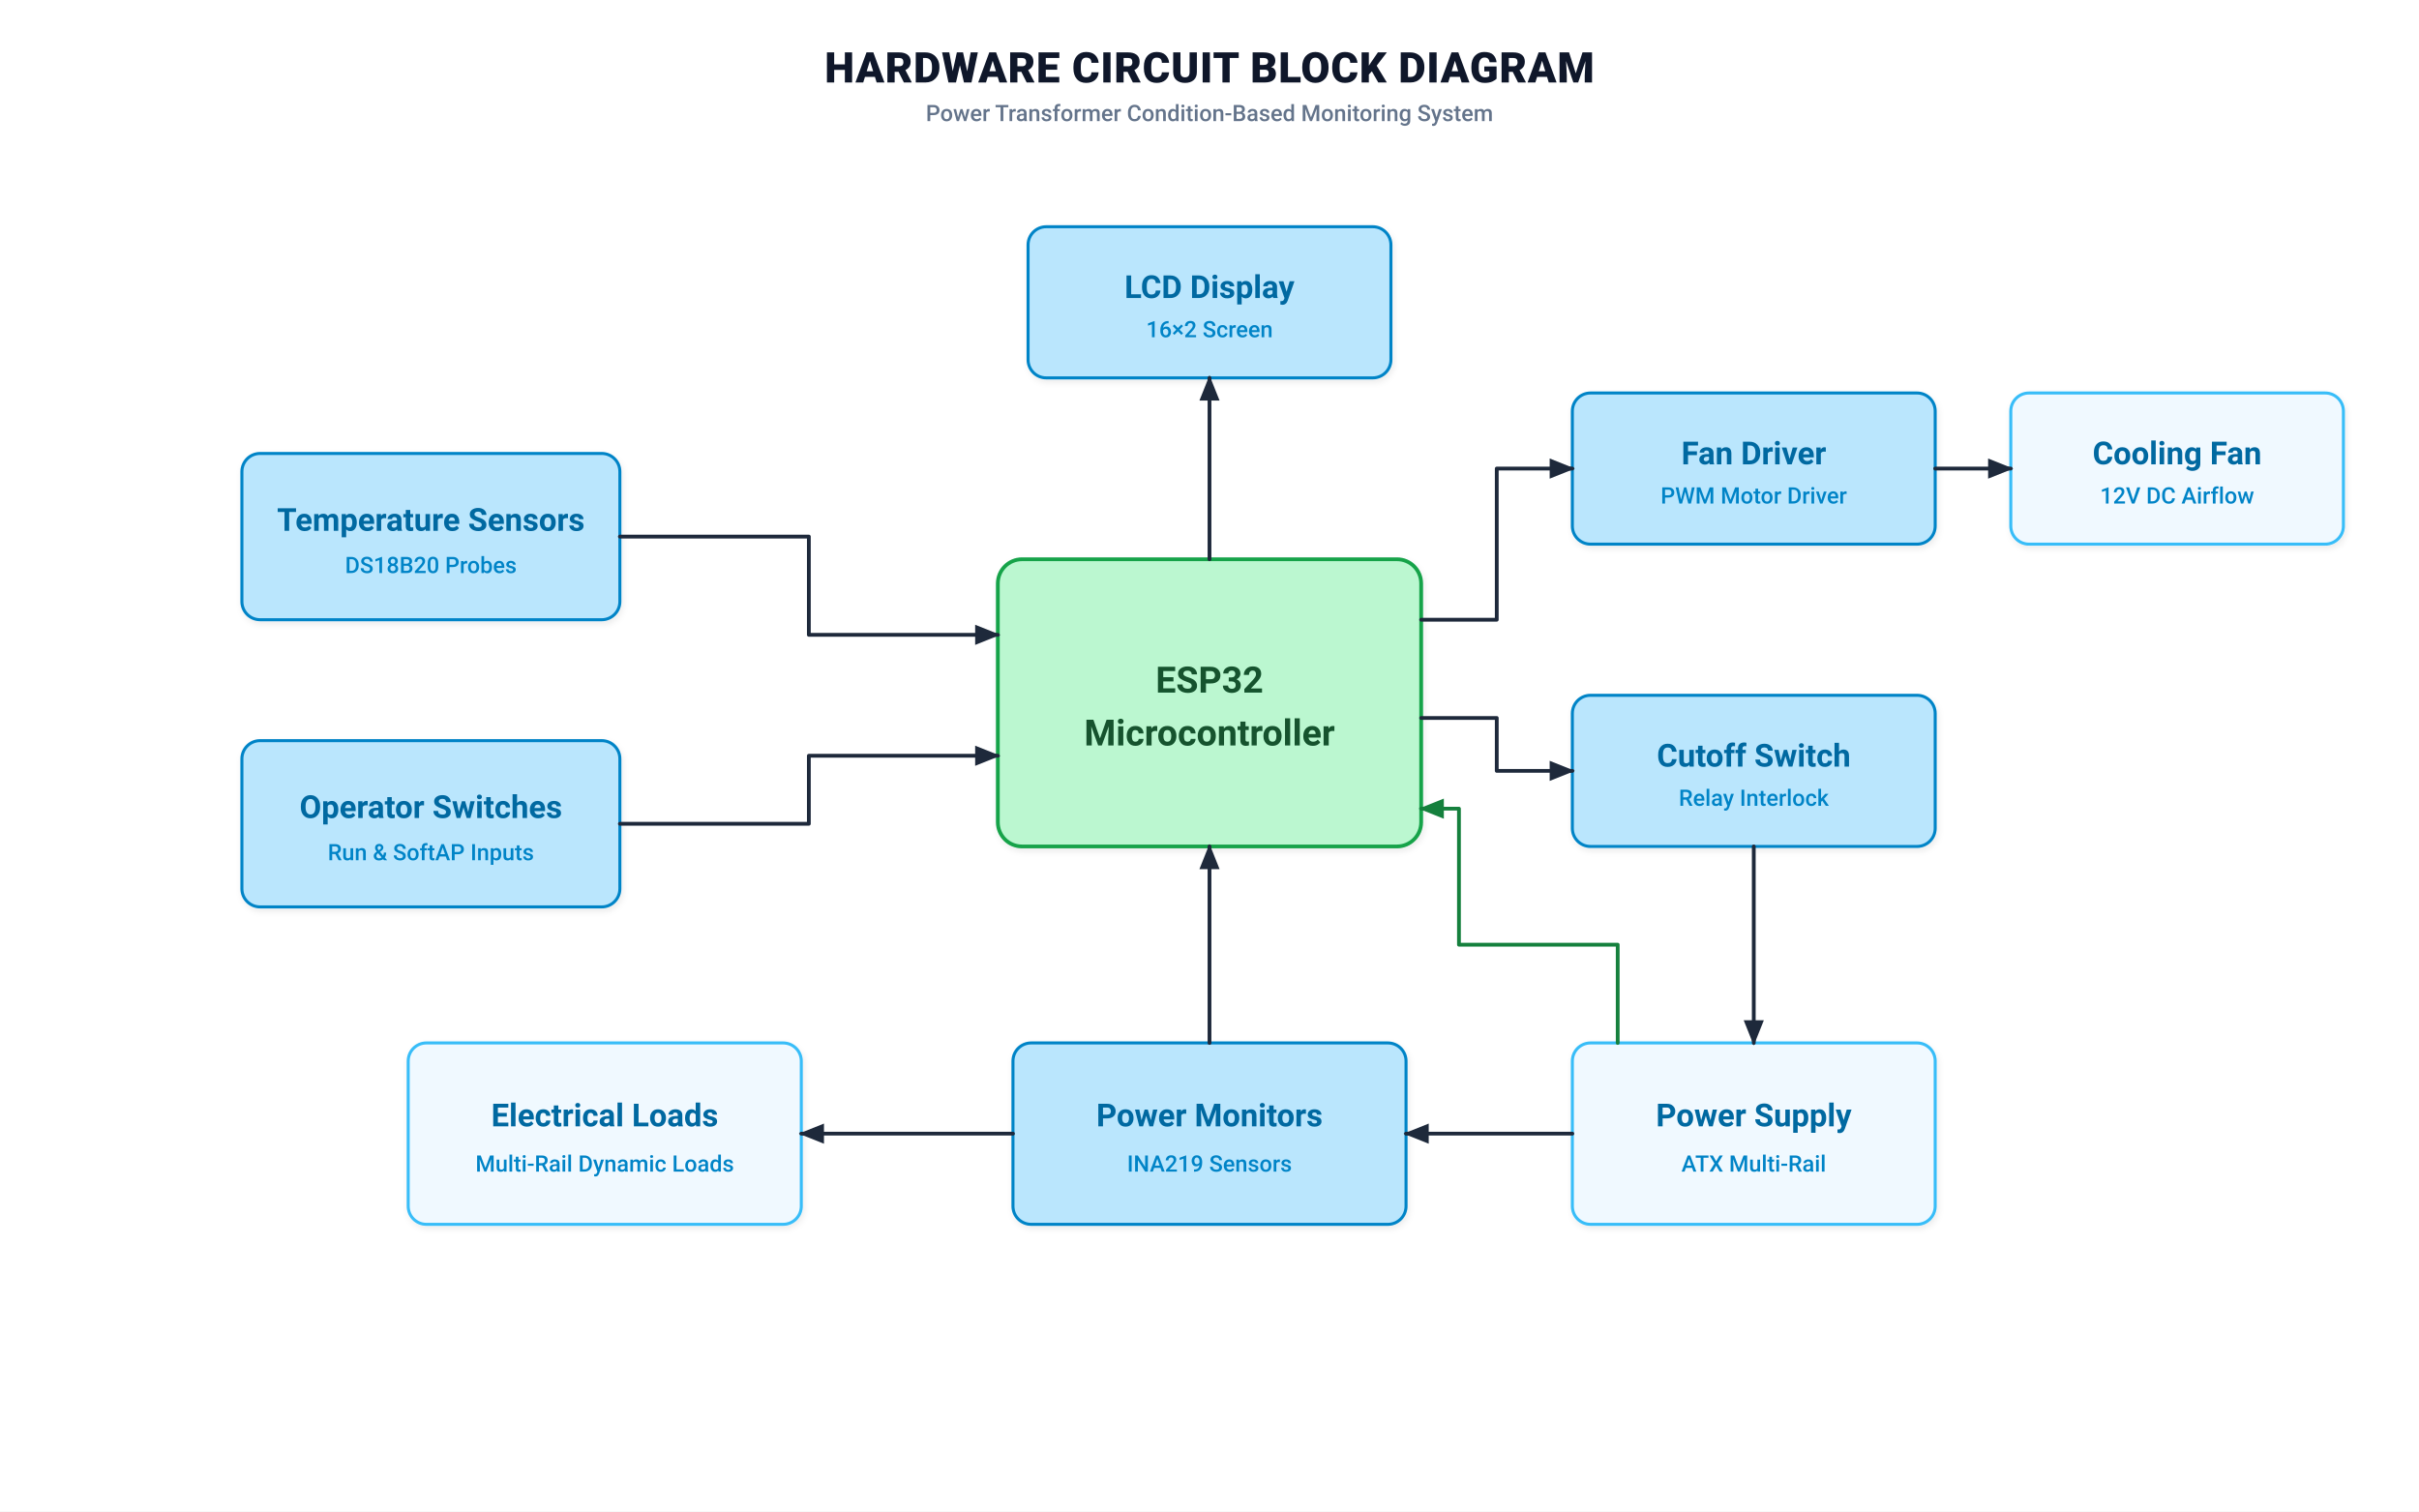
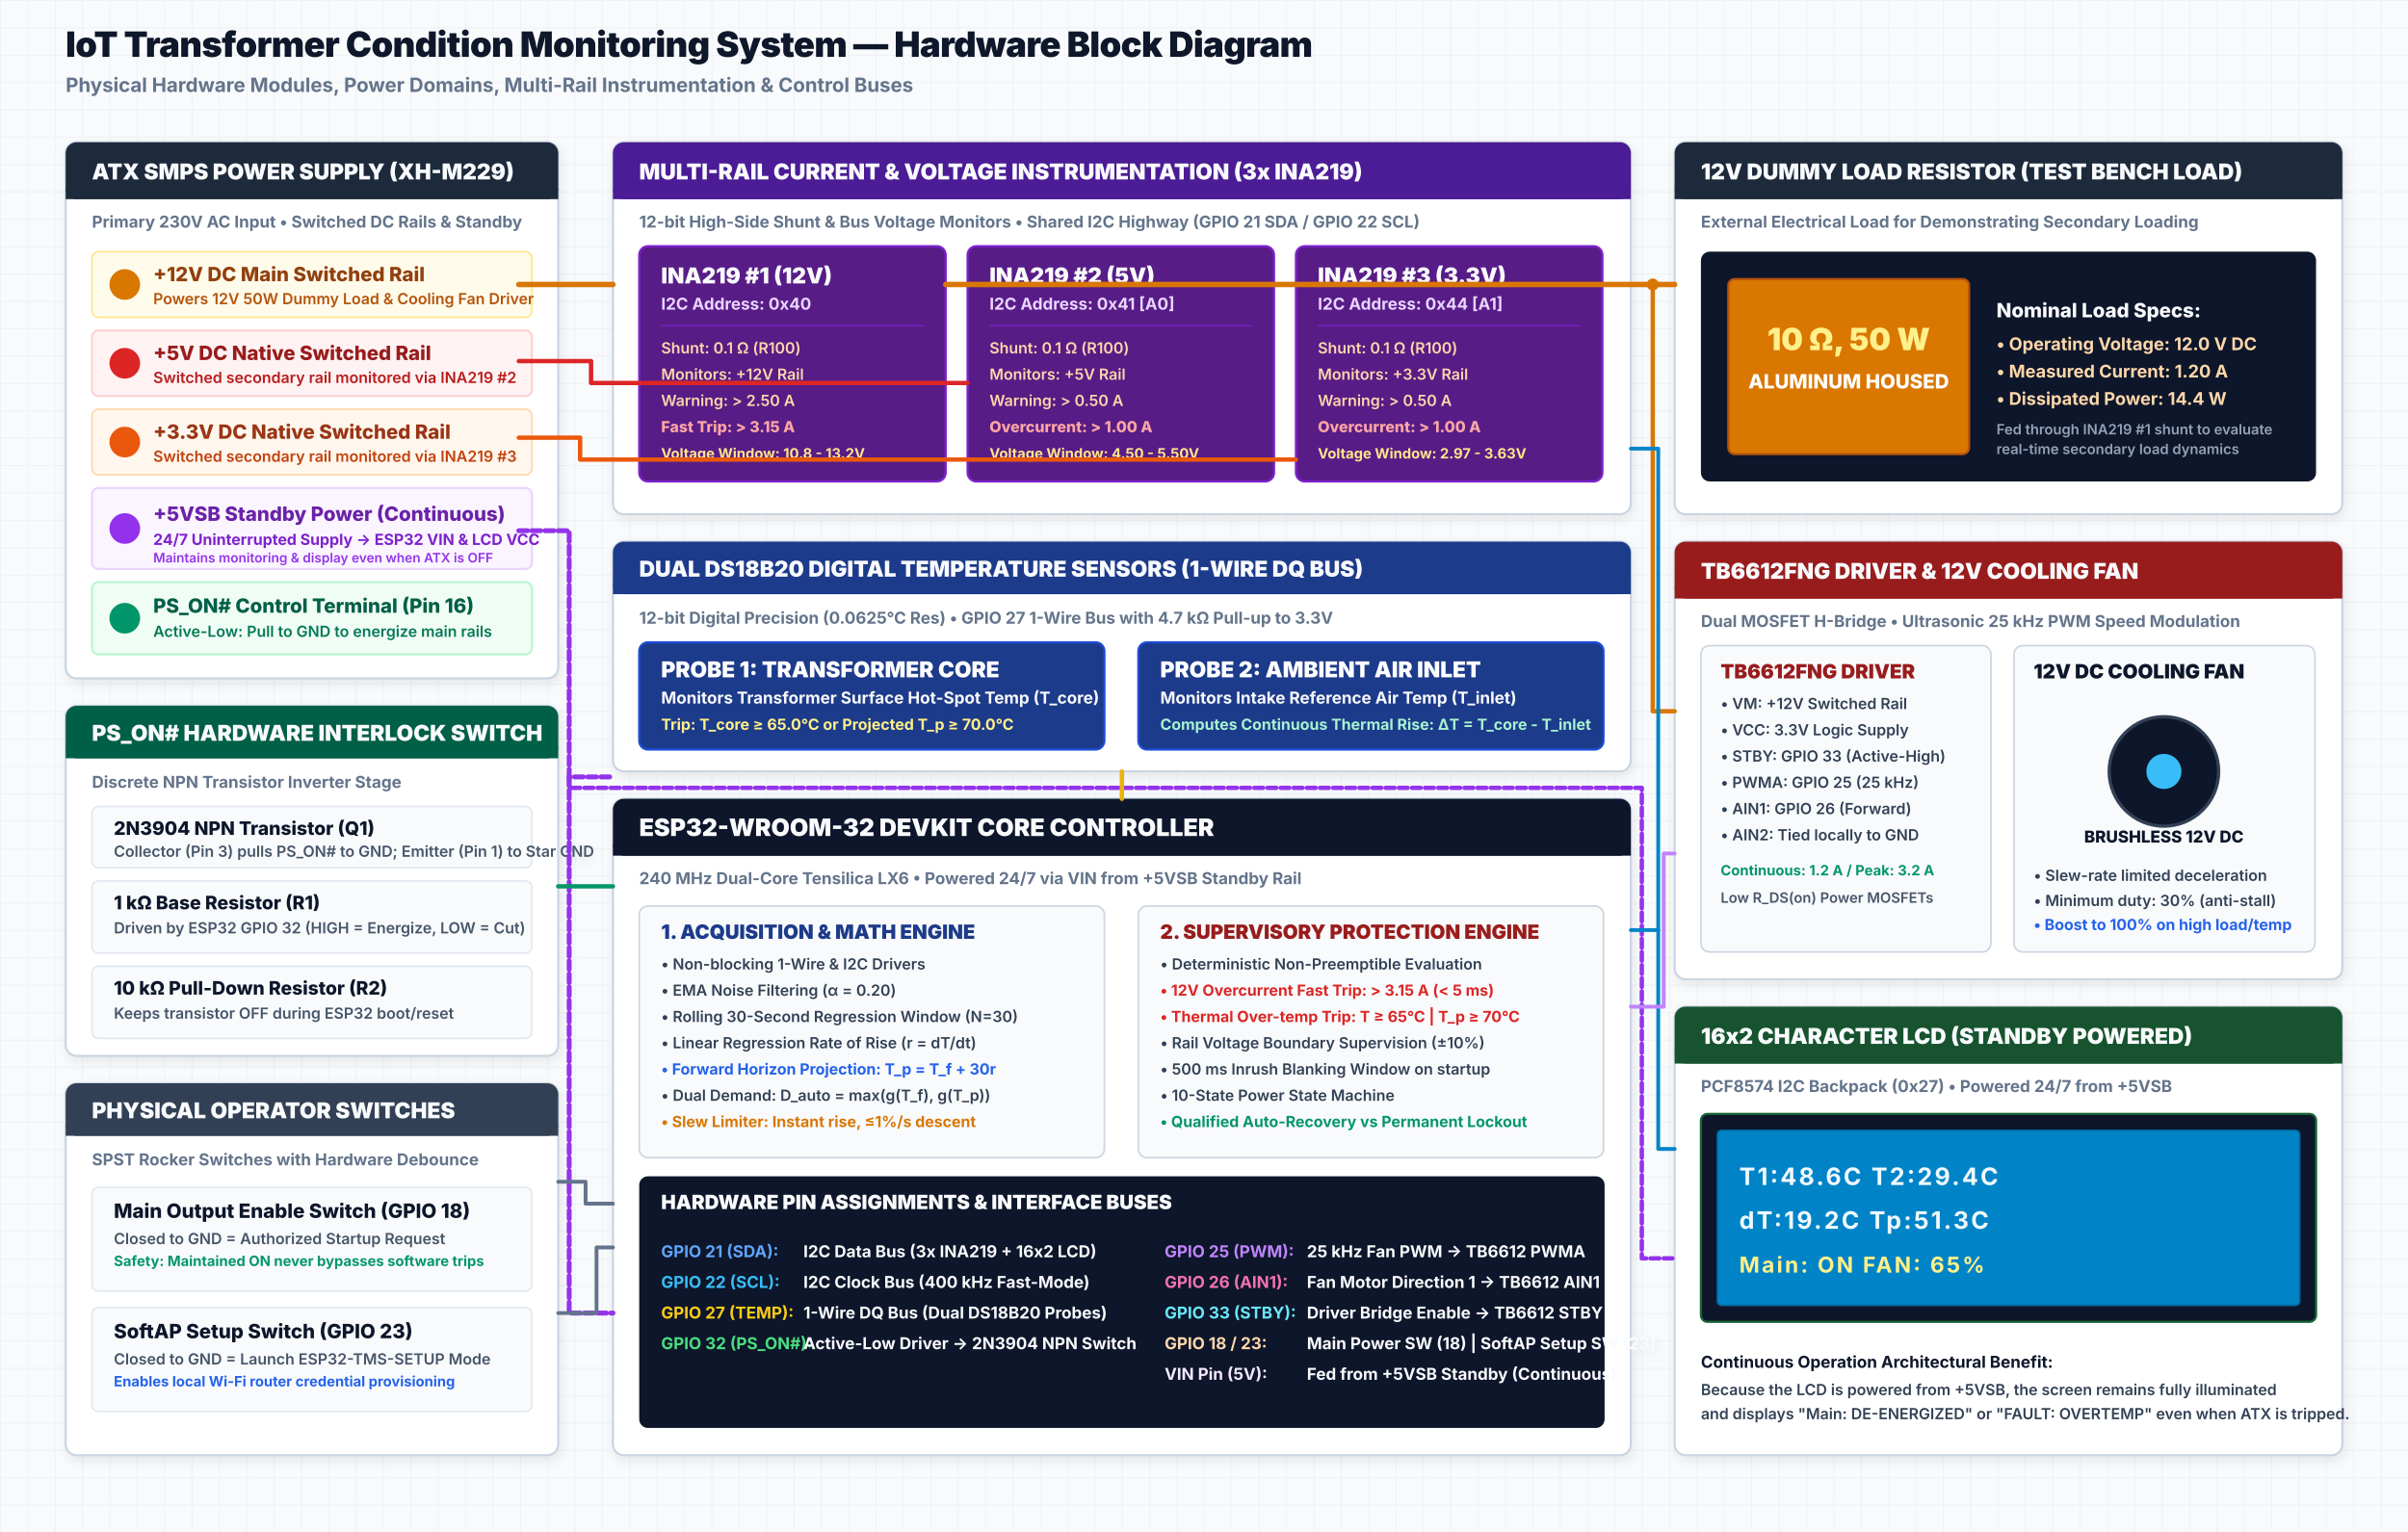
- <svg xmlns="http://www.w3.org/2000/svg" viewBox="0 0 1600 1000" width="1600" height="1000">
+ <svg xmlns="http://www.w3.org/2000/svg" viewBox="0 0 2200 1400" width="2200" height="1400">
  <defs>
-     <filter id="shadow" x="-4%" y="-4%" width="108%" height="110%" filterUnits="userSpaceOnUse">
-       <feDropShadow dx="1" dy="2" stdDeviation="2" flood-color="#0f172a" flood-opacity="0.08" />
+     <pattern id="grid" width="25" height="25" patternUnits="userSpaceOnUse">
+       <path d="M 25 0 L 0 0 0 25" fill="none" stroke="#e2e8f0" stroke-width="0.75" />
+     </pattern>
+     <filter id="shadow" x="-3%" y="-3%" width="108%" height="110%" filterUnits="userSpaceOnUse">
+       <feDropShadow dx="2" dy="4" stdDeviation="5" flood-color="#0f172a" flood-opacity="0.08" />
    </filter>
-     <marker id="arrow" viewBox="0 0 12 12" refX="10" refY="6" markerWidth="8" markerHeight="8" orient="auto-start-reverse">
-       <path d="M 1 2 L 11 6 L 1 10 z" fill="#1e293b" />
-     </marker>
-     <marker id="arrow-green" viewBox="0 0 12 12" refX="10" refY="6" markerWidth="8" markerHeight="8" orient="auto-start-reverse">
-       <path d="M 1 2 L 11 6 L 1 10 z" fill="#15803d" />
+     <marker id="arrow" viewBox="0 0 10 10" refX="9" refY="5" markerWidth="7" markerHeight="7" orient="auto-start-reverse">
+       <path d="M 0 1 L 10 5 L 0 9 z" fill="#0f172a" />
+     </marker>
+     <marker id="arrow-blue" viewBox="0 0 10 10" refX="9" refY="5" markerWidth="7" markerHeight="7" orient="auto-start-reverse">
+       <path d="M 0 1 L 10 5 L 0 9 z" fill="#2563eb" />
+     </marker>
+     <marker id="arrow-green" viewBox="0 0 10 10" refX="9" refY="5" markerWidth="7" markerHeight="7" orient="auto-start-reverse">
+       <path d="M 0 1 L 10 5 L 0 9 z" fill="#059669" />
+     </marker>
+     <marker id="arrow-orange" viewBox="0 0 10 10" refX="9" refY="5" markerWidth="7" markerHeight="7" orient="auto-start-reverse">
+       <path d="M 0 1 L 10 5 L 0 9 z" fill="#d97706" />
+     </marker>
+     <marker id="arrow-purple" viewBox="0 0 10 10" refX="9" refY="5" markerWidth="7" markerHeight="7" orient="auto-start-reverse">
+       <path d="M 0 1 L 10 5 L 0 9 z" fill="#9333ea" />
+     </marker>
+     <marker id="arrow-red" viewBox="0 0 10 10" refX="9" refY="5" markerWidth="7" markerHeight="7" orient="auto-start-reverse">
+       <path d="M 0 1 L 10 5 L 0 9 z" fill="#dc2626" />
    </marker>
  </defs>
  <style>
    text {
-       font-family: 'Segoe UI', -apple-system, BlinkMacSystemFont, Roboto, sans-serif;
-       text-anchor: middle;
-       dominant-baseline: central;
+       font-family: 'Segoe UI', -apple-system, BlinkMacSystemFont, 'Inter', Roboto, sans-serif;
+       user-select: none;
    }
    .wire {
      fill: none;
-       stroke: #1e293b;
-       stroke-width: 2.5;
      stroke-linecap: round;
      stroke-linejoin: round;
    }
-     .wire-green {
-       fill: none;
-       stroke: #15803d;
-       stroke-width: 2.5;
-       stroke-linecap: round;
-       stroke-linejoin: round;
-     }
-     .title-main {
-       font-size: 28px;
-       font-weight: 800;
-       fill: #0f172a;
-       letter-spacing: 0.5px;
-     }
-     .title-sub {
-       font-size: 15px;
-       font-weight: 500;
-       fill: #64748b;
-     }
-     .box-title-lg {
-       font-size: 24px;
-       font-weight: 700;
-     }
-     .box-title-md {
-       font-size: 21px;
-       font-weight: 700;
-     }
-     .box-sub {
-       font-size: 15px;
-       font-weight: 500;
-     }
  </style>
-   <rect width="1600" height="1000" fill="#ffffff" />
-   <text x="800.0" y="45" class="title-main">HARDWARE CIRCUIT BLOCK DIAGRAM</text>
-   <text x="800.0" y="75" class="title-sub">Power Transformer Condition-Based Monitoring System</text>
-   <g transform="translate(660, 370)" filter="url(#shadow)">
-     <rect width="280" height="190" rx="16" fill="#bbf7d0" stroke="#16a34a" stroke-width="2.5" />
-     <text x="140" y="80" class="box-title-lg" fill="#14532d">ESP32</text>
-     <text x="140" y="115" class="box-title-lg" fill="#14532d">Microcontroller</text>
-   </g>
-   <g transform="translate(680, 150)" filter="url(#shadow)">
-     <rect width="240" height="100" rx="12" fill="#bae6fd" stroke="#0284c7" stroke-width="2" />
-     <text x="120" y="40" class="box-title-md" fill="#0369a1">LCD Display</text>
-     <text x="120" y="68" class="box-sub" fill="#0284c7">16×2 Screen</text>
-   </g>
-   <path class="wire" marker-end="url(#arrow)" d="M 800 370 L 800 250" />
-   <g transform="translate(160, 300)" filter="url(#shadow)">
-     <rect width="250" height="110" rx="12" fill="#bae6fd" stroke="#0284c7" stroke-width="2" />
-     <text x="125" y="44" class="box-title-md" fill="#0369a1">Temperature Sensors</text>
-     <text x="125" y="74" class="box-sub" fill="#0284c7">DS18B20 Probes</text>
-   </g>
-   <path class="wire" marker-end="url(#arrow)" d="M 410 355 L 535 355 L 535 420 L 660 420" />
-   <g transform="translate(160, 490)" filter="url(#shadow)">
-     <rect width="250" height="110" rx="12" fill="#bae6fd" stroke="#0284c7" stroke-width="2" />
-     <text x="125" y="44" class="box-title-md" fill="#0369a1">Operator Switches</text>
-     <text x="125" y="74" class="box-sub" fill="#0284c7">Run &amp; SoftAP Inputs</text>
-   </g>
-   <path class="wire" marker-end="url(#arrow)" d="M 410 545 L 535 545 L 535 500 L 660 500" />
-   <g transform="translate(1040, 260)" filter="url(#shadow)">
-     <rect width="240" height="100" rx="12" fill="#bae6fd" stroke="#0284c7" stroke-width="2" />
-     <text x="120" y="40" class="box-title-md" fill="#0369a1">Fan Driver</text>
-     <text x="120" y="68" class="box-sub" fill="#0284c7">PWM Motor Driver</text>
-   </g>
-   <path class="wire" marker-end="url(#arrow)" d="M 940 410 L 990 410 L 990 310 L 1040 310" />
-   <g transform="translate(1330, 260)" filter="url(#shadow)">
-     <rect width="220" height="100" rx="12" fill="#f0f9ff" stroke="#38bdf8" stroke-width="2" />
-     <text x="110" y="40" class="box-title-md" fill="#0369a1">Cooling Fan</text>
-     <text x="110" y="68" class="box-sub" fill="#0284c7">12V DC Airflow</text>
-   </g>
-   <path class="wire" marker-end="url(#arrow)" d="M 1280 310 L 1330 310" />
-   <g transform="translate(1040, 460)" filter="url(#shadow)">
-     <rect width="240" height="100" rx="12" fill="#bae6fd" stroke="#0284c7" stroke-width="2" />
-     <text x="120" y="40" class="box-title-md" fill="#0369a1">Cutoff Switch</text>
-     <text x="120" y="68" class="box-sub" fill="#0284c7">Relay Interlock</text>
-   </g>
-   <path class="wire" marker-end="url(#arrow)" d="M 940 475 L 990 475 L 990 510 L 1040 510" />
-   <g transform="translate(1040, 690)" filter="url(#shadow)">
-     <rect width="240" height="120" rx="12" fill="#f0f9ff" stroke="#38bdf8" stroke-width="2" />
-     <text x="120" y="48" class="box-title-md" fill="#0369a1">Power Supply</text>
-     <text x="120" y="80" class="box-sub" fill="#0284c7">ATX Multi-Rail</text>
-   </g>
-   <path class="wire" marker-end="url(#arrow)" d="M 1160 560 L 1160 690" />
-   <path class="wire-green" marker-end="url(#arrow-green)" d="M 1070 690 L 1070 625 L 965 625 L 965 535 L 940 535" />
-   <g transform="translate(670, 690)" filter="url(#shadow)">
-     <rect width="260" height="120" rx="12" fill="#bae6fd" stroke="#0284c7" stroke-width="2" />
-     <text x="130" y="48" class="box-title-md" fill="#0369a1">Power Monitors</text>
-     <text x="130" y="80" class="box-sub" fill="#0284c7">INA219 Sensors</text>
-   </g>
-   <path class="wire" marker-end="url(#arrow)" d="M 1040 750 L 930 750" />
-   <path class="wire" marker-end="url(#arrow)" d="M 800 690 L 800 560" />
-   <g transform="translate(270, 690)" filter="url(#shadow)">
-     <rect width="260" height="120" rx="12" fill="#f0f9ff" stroke="#38bdf8" stroke-width="2" />
-     <text x="130" y="48" class="box-title-md" fill="#0369a1">Electrical Loads</text>
-     <text x="130" y="80" class="box-sub" fill="#0284c7">Multi-Rail Dynamic Loads</text>
-   </g>
-   <path class="wire" marker-end="url(#arrow)" d="M 670 750 L 530 750" />
+   <rect width="2200" height="1400" fill="#f8fafc" />
+   <rect width="2200" height="1400" fill="url(#grid)" />
+   <g transform="translate(60, 52)">
+     <text font-size="32" font-weight="900" fill="#0f172a" letter-spacing="-0.5px">IoT Transformer Condition Monitoring System — Hardware Block Diagram</text>
+     <text font-size="18" font-weight="700" fill="#64748b" y="32">Physical Hardware Modules, Power Domains, Multi-Rail Instrumentation &amp; Control Buses</text>
+   </g>
+   <g transform="translate(60, 130)" filter="url(#shadow)">
+     <rect width="450" height="490" rx="10" fill="#ffffff" stroke="#cbd5e1" stroke-width="2" />
+     <rect width="450" height="52" rx="10" fill="#1e293b" />
+     <rect x="0" y="42" width="450" height="10" fill="#1e293b" />
+     <text x="24" y="34" font-size="20" font-weight="900" fill="#f8fafc">ATX SMPS POWER SUPPLY (XH-M229)</text>
+     <text x="24" y="78" font-size="15" font-weight="700" fill="#64748b">Primary 230V AC Input • Switched DC Rails &amp; Standby</text>
+     <g transform="translate(24, 100)">
+       <rect width="402" height="60" rx="6" fill="#fffbeb" stroke="#fde68a" stroke-width="1.5" />
+       <circle cx="30" cy="30" r="14" fill="#d97706" />
+       <text x="56" y="27" font-size="18" font-weight="800" fill="#92400e">+12V DC Main Switched Rail</text>
+       <text x="56" y="48" font-size="14" font-weight="600" fill="#b45309">Powers 12V 50W Dummy Load &amp; Cooling Fan Driver</text>
+     </g>
+     <g transform="translate(24, 172)">
+       <rect width="402" height="60" rx="6" fill="#fef2f2" stroke="#fecaca" stroke-width="1.5" />
+       <circle cx="30" cy="30" r="14" fill="#dc2626" />
+       <text x="56" y="27" font-size="18" font-weight="800" fill="#991b1b">+5V DC Native Switched Rail</text>
+       <text x="56" y="48" font-size="14" font-weight="600" fill="#b91c1c">Switched secondary rail monitored via INA219 #2</text>
+     </g>
+     <g transform="translate(24, 244)">
+       <rect width="402" height="60" rx="6" fill="#fff7ed" stroke="#fed7aa" stroke-width="1.5" />
+       <circle cx="30" cy="30" r="14" fill="#ea580c" />
+       <text x="56" y="27" font-size="18" font-weight="800" fill="#9a3412">+3.3V DC Native Switched Rail</text>
+       <text x="56" y="48" font-size="14" font-weight="600" fill="#c2410c">Switched secondary rail monitored via INA219 #3</text>
+     </g>
+     <g transform="translate(24, 316)">
+       <rect width="402" height="74" rx="6" fill="#faf5ff" stroke="#e9d5ff" stroke-width="2" />
+       <circle cx="30" cy="37" r="14" fill="#9333ea" />
+       <text x="56" y="30" font-size="18" font-weight="800" fill="#6b21a8">+5VSB Standby Power (Continuous)</text>
+       <text x="56" y="52" font-size="14" font-weight="700" fill="#7e22ce">24/7 Uninterrupted Supply → ESP32 VIN &amp; LCD VCC</text>
+       <text x="56" y="68" font-size="12" font-weight="600" fill="#9333ea">Maintains monitoring &amp; display even when ATX is OFF</text>
+     </g>
+     <g transform="translate(24, 402)">
+       <rect width="402" height="66" rx="6" fill="#f0fdf4" stroke="#bbf7d0" stroke-width="2" />
+       <circle cx="30" cy="33" r="14" fill="#059669" />
+       <text x="56" y="28" font-size="18" font-weight="800" fill="#065f46">PS_ON# Control Terminal (Pin 16)</text>
+       <text x="56" y="50" font-size="14" font-weight="600" fill="#047857">Active-Low: Pull to GND to energize main rails</text>
+     </g>
+   </g>
+   <g transform="translate(60, 645)" filter="url(#shadow)">
+     <rect width="450" height="320" rx="10" fill="#ffffff" stroke="#cbd5e1" stroke-width="2" />
+     <rect width="450" height="48" rx="10" fill="#065f46" />
+     <rect x="0" y="38" width="450" height="10" fill="#065f46" />
+     <text x="24" y="32" font-size="20" font-weight="900" fill="#f8fafc">PS_ON# HARDWARE INTERLOCK SWITCH</text>
+     <text x="24" y="75" font-size="15" font-weight="700" fill="#64748b">Discrete NPN Transistor Inverter Stage</text>
+     <g transform="translate(24, 92)">
+       <rect width="402" height="56" rx="6" fill="#f8fafc" stroke="#e2e8f0" stroke-width="1.5" />
+       <text x="20" y="26" font-size="17" font-weight="800" fill="#0f172a">2N3904 NPN Transistor (Q1)</text>
+       <text x="20" y="46" font-size="14" font-weight="600" fill="#475569">Collector (Pin 3) pulls PS_ON# to GND; Emitter (Pin 1) to Star GND</text>
+     </g>
+     <g transform="translate(24, 160)">
+       <rect width="402" height="66" rx="6" fill="#f8fafc" stroke="#e2e8f0" stroke-width="1.5" />
+       <text x="20" y="26" font-size="17" font-weight="800" fill="#0f172a">1 kΩ Base Resistor (R1)</text>
+       <text x="20" y="48" font-size="14" font-weight="600" fill="#475569">Driven by ESP32 GPIO 32 (HIGH = Energize, LOW = Cut)</text>
+     </g>
+     <g transform="translate(24, 238)">
+       <rect width="402" height="66" rx="6" fill="#f8fafc" stroke="#e2e8f0" stroke-width="1.5" />
+       <text x="20" y="26" font-size="17" font-weight="800" fill="#0f172a">10 kΩ Pull-Down Resistor (R2)</text>
+       <text x="20" y="48" font-size="14" font-weight="600" fill="#475569">Keeps transistor OFF during ESP32 boot/reset</text>
+     </g>
+   </g>
+   <g transform="translate(60, 990)" filter="url(#shadow)">
+     <rect width="450" height="340" rx="10" fill="#ffffff" stroke="#cbd5e1" stroke-width="2" />
+     <rect width="450" height="48" rx="10" fill="#334155" />
+     <rect x="0" y="38" width="450" height="10" fill="#334155" />
+     <text x="24" y="32" font-size="20" font-weight="900" fill="#f8fafc">PHYSICAL OPERATOR SWITCHES</text>
+     <text x="24" y="75" font-size="15" font-weight="700" fill="#64748b">SPST Rocker Switches with Hardware Debounce</text>
+     <g transform="translate(24, 95)">
+       <rect width="402" height="95" rx="6" fill="#f8fafc" stroke="#e2e8f0" stroke-width="1.5" />
+       <text x="20" y="28" font-size="18" font-weight="800" fill="#0f172a">Main Output Enable Switch (GPIO 18)</text>
+       <text x="20" y="52" font-size="14" font-weight="600" fill="#475569">Closed to GND = Authorized Startup Request</text>
+       <text x="20" y="72" font-size="13" font-weight="700" fill="#059669">Safety: Maintained ON never bypasses software trips</text>
+     </g>
+     <g transform="translate(24, 205)">
+       <rect width="402" height="95" rx="6" fill="#f8fafc" stroke="#e2e8f0" stroke-width="1.5" />
+       <text x="20" y="28" font-size="18" font-weight="800" fill="#0f172a">SoftAP Setup Switch (GPIO 23)</text>
+       <text x="20" y="52" font-size="14" font-weight="600" fill="#475569">Closed to GND = Launch ESP32-TMS-SETUP Mode</text>
+       <text x="20" y="72" font-size="13" font-weight="700" fill="#2563eb">Enables local Wi-Fi router credential provisioning</text>
+     </g>
+   </g>
+   <g transform="translate(560, 130)" filter="url(#shadow)">
+     <rect width="930" height="340" rx="10" fill="#ffffff" stroke="#cbd5e1" stroke-width="2" />
+     <rect width="930" height="52" rx="10" fill="#4c1d95" />
+     <rect x="0" y="42" width="930" height="10" fill="#4c1d95" />
+     <text x="24" y="34" font-size="20" font-weight="900" fill="#f8fafc">MULTI-RAIL CURRENT &amp; VOLTAGE INSTRUMENTATION (3x INA219)</text>
+     <text x="24" y="78" font-size="15" font-weight="700" fill="#64748b">12-bit High-Side Shunt &amp; Bus Voltage Monitors • Shared I2C Highway (GPIO 21 SDA / GPIO 22 SCL)</text>
+     <g transform="translate(24, 95)">
+       <rect width="280" height="215" rx="8" fill="#581c87" stroke="#7e22ce" stroke-width="2" />
+       <text x="20" y="34" font-size="20" font-weight="900" fill="#f8fafc">INA219 #1 (12V)</text>
+       <text x="20" y="58" font-size="15" font-weight="700" fill="#e9d5ff">I2C Address: 0x40</text>
+       <rect x="20" y="72" width="240" height="1" fill="#7e22ce" />
+       <text x="20" y="98" font-size="14" font-weight="600" fill="#fed7aa">Shunt: 0.1 Ω (R100)</text>
+       <text x="20" y="122" font-size="14" font-weight="600" fill="#fed7aa">Monitors: +12V Rail</text>
+       <text x="20" y="146" font-size="14" font-weight="600" fill="#fed7aa">Warning: &gt; 2.50 A</text>
+       <text x="20" y="170" font-size="14" font-weight="800" fill="#fca5a5">Fast Trip: &gt; 3.15 A</text>
+       <text x="20" y="194" font-size="13" font-weight="700" fill="#fde68a">Voltage Window: 10.8 - 13.2V</text>
+     </g>
+     <g transform="translate(324, 95)">
+       <rect width="280" height="215" rx="8" fill="#581c87" stroke="#7e22ce" stroke-width="2" />
+       <text x="20" y="34" font-size="20" font-weight="900" fill="#f8fafc">INA219 #2 (5V)</text>
+       <text x="20" y="58" font-size="15" font-weight="700" fill="#e9d5ff">I2C Address: 0x41 [A0]</text>
+       <rect x="20" y="72" width="240" height="1" fill="#7e22ce" />
+       <text x="20" y="98" font-size="14" font-weight="600" fill="#fed7aa">Shunt: 0.1 Ω (R100)</text>
+       <text x="20" y="122" font-size="14" font-weight="600" fill="#fed7aa">Monitors: +5V Rail</text>
+       <text x="20" y="146" font-size="14" font-weight="600" fill="#fed7aa">Warning: &gt; 0.50 A</text>
+       <text x="20" y="170" font-size="14" font-weight="800" fill="#fca5a5">Overcurrent: &gt; 1.00 A</text>
+       <text x="20" y="194" font-size="13" font-weight="700" fill="#fde68a">Voltage Window: 4.50 - 5.50V</text>
+     </g>
+     <g transform="translate(624, 95)">
+       <rect width="280" height="215" rx="8" fill="#581c87" stroke="#7e22ce" stroke-width="2" />
+       <text x="20" y="34" font-size="20" font-weight="900" fill="#f8fafc">INA219 #3 (3.3V)</text>
+       <text x="20" y="58" font-size="15" font-weight="700" fill="#e9d5ff">I2C Address: 0x44 [A1]</text>
+       <rect x="20" y="72" width="240" height="1" fill="#7e22ce" />
+       <text x="20" y="98" font-size="14" font-weight="600" fill="#fed7aa">Shunt: 0.1 Ω (R100)</text>
+       <text x="20" y="122" font-size="14" font-weight="600" fill="#fed7aa">Monitors: +3.3V Rail</text>
+       <text x="20" y="146" font-size="14" font-weight="600" fill="#fed7aa">Warning: &gt; 0.50 A</text>
+       <text x="20" y="170" font-size="14" font-weight="800" fill="#fca5a5">Overcurrent: &gt; 1.00 A</text>
+       <text x="20" y="194" font-size="13" font-weight="700" fill="#fde68a">Voltage Window: 2.97 - 3.63V</text>
+     </g>
+   </g>
+   <g transform="translate(560, 495)" filter="url(#shadow)">
+     <rect width="930" height="210" rx="10" fill="#ffffff" stroke="#cbd5e1" stroke-width="2" />
+     <rect width="930" height="48" rx="10" fill="#1e3a8a" />
+     <rect x="0" y="38" width="930" height="10" fill="#1e3a8a" />
+     <text x="24" y="32" font-size="20" font-weight="900" fill="#f8fafc">DUAL DS18B20 DIGITAL TEMPERATURE SENSORS (1-WIRE DQ BUS)</text>
+     <text x="24" y="75" font-size="15" font-weight="700" fill="#64748b">12-bit Digital Precision (0.0625°C Res) • GPIO 27 1-Wire Bus with 4.7 kΩ Pull-up to 3.3V</text>
+     <g transform="translate(24, 92)">
+       <rect width="425" height="98" rx="8" fill="#1e3a8a" stroke="#1d4ed8" stroke-width="2" />
+       <text x="20" y="32" font-size="20" font-weight="900" fill="#ffffff">PROBE 1: TRANSFORMER CORE</text>
+       <text x="20" y="56" font-size="15" font-weight="700" fill="#f8fafc">Monitors Transformer Surface Hot-Spot Temp (T_core)</text>
+       <text x="20" y="80" font-size="14" font-weight="700" fill="#fef08a">Trip: T_core ≥ 65.0°C or Projected T_p ≥ 70.0°C</text>
+     </g>
+     <g transform="translate(480, 92)">
+       <rect width="425" height="98" rx="8" fill="#1e3a8a" stroke="#1d4ed8" stroke-width="2" />
+       <text x="20" y="32" font-size="20" font-weight="900" fill="#ffffff">PROBE 2: AMBIENT AIR INLET</text>
+       <text x="20" y="56" font-size="15" font-weight="700" fill="#f8fafc">Monitors Intake Reference Air Temp (T_inlet)</text>
+       <text x="20" y="80" font-size="14" font-weight="700" fill="#a7f3d0">Computes Continuous Thermal Rise: ΔT = T_core - T_inlet</text>
+     </g>
+   </g>
+   <g transform="translate(560, 730)" filter="url(#shadow)">
+     <rect width="930" height="600" rx="10" fill="#ffffff" stroke="#cbd5e1" stroke-width="2" />
+     <rect width="930" height="52" rx="10" fill="#0f172a" />
+     <rect x="0" y="42" width="930" height="10" fill="#0f172a" />
+     <text x="24" y="34" font-size="22" font-weight="900" fill="#f8fafc">ESP32-WROOM-32 DEVKIT CORE CONTROLLER</text>
+     <text x="24" y="78" font-size="15" font-weight="700" fill="#64748b">240 MHz Dual-Core Tensilica LX6 • Powered 24/7 via VIN from +5VSB Standby Rail</text>
+     <g transform="translate(24, 98)">
+       <rect width="425" height="230" rx="8" fill="#f8fafc" stroke="#cbd5e1" stroke-width="1.5" />
+       <text x="20" y="30" font-size="18" font-weight="900" fill="#1e3a8a">1. ACQUISITION &amp; MATH ENGINE</text>
+       <text x="20" y="58" font-size="14" font-weight="600" fill="#334155">• Non-blocking 1-Wire &amp; I2C Drivers</text>
+       <text x="20" y="82" font-size="14" font-weight="600" fill="#334155">• EMA Noise Filtering (α = 0.20)</text>
+       <text x="20" y="106" font-size="14" font-weight="600" fill="#334155">• Rolling 30-Second Regression Window (N=30)</text>
+       <text x="20" y="130" font-size="14" font-weight="600" fill="#334155">• Linear Regression Rate of Rise (r = dT/dt)</text>
+       <text x="20" y="154" font-size="14" font-weight="700" fill="#2563eb">• Forward Horizon Projection: T_p = T_f + 30r</text>
+       <text x="20" y="178" font-size="14" font-weight="600" fill="#334155">• Dual Demand: D_auto = max(g(T_f), g(T_p))</text>
+       <text x="20" y="202" font-size="14" font-weight="700" fill="#d97706">• Slew Limiter: Instant rise, ≤1%/s descent</text>
+     </g>
+     <g transform="translate(480, 98)">
+       <rect width="425" height="230" rx="8" fill="#f8fafc" stroke="#cbd5e1" stroke-width="1.5" />
+       <text x="20" y="30" font-size="18" font-weight="900" fill="#991b1b">2. SUPERVISORY PROTECTION ENGINE</text>
+       <text x="20" y="58" font-size="14" font-weight="600" fill="#334155">• Deterministic Non-Preemptible Evaluation</text>
+       <text x="20" y="82" font-size="14" font-weight="700" fill="#dc2626">• 12V Overcurrent Fast Trip: &gt; 3.15 A (&lt; 5 ms)</text>
+       <text x="20" y="106" font-size="14" font-weight="700" fill="#dc2626">• Thermal Over-temp Trip: T ≥ 65°C | T_p ≥ 70°C</text>
+       <text x="20" y="130" font-size="14" font-weight="600" fill="#334155">• Rail Voltage Boundary Supervision (±10%)</text>
+       <text x="20" y="154" font-size="14" font-weight="600" fill="#334155">• 500 ms Inrush Blanking Window on startup</text>
+       <text x="20" y="178" font-size="14" font-weight="600" fill="#334155">• 10-State Power State Machine</text>
+       <text x="20" y="202" font-size="14" font-weight="700" fill="#059669">• Qualified Auto-Recovery vs Permanent Lockout</text>
+     </g>
+     <g transform="translate(24, 345)">
+       <rect width="882" height="230" rx="8" fill="#0f172a" />
+       <text x="20" y="30" font-size="18" font-weight="900" fill="#f8fafc">HARDWARE PIN ASSIGNMENTS &amp; INTERFACE BUSES</text>
+       <g transform="translate(20, 50)" font-size="15" font-weight="700">
+         <text x="0" y="24" fill="#60a5fa">GPIO 21 (SDA):</text>
+         <text x="130" y="24" fill="#f8fafc">I2C Data Bus (3x INA219 + 16x2 LCD)</text>
+         <text x="0" y="52" fill="#38bdf8">GPIO 22 (SCL):</text>
+         <text x="130" y="52" fill="#f8fafc">I2C Clock Bus (400 kHz Fast-Mode)</text>
+         <text x="0" y="80" fill="#facc15">GPIO 27 (TEMP):</text>
+         <text x="130" y="80" fill="#f8fafc">1-Wire DQ Bus (Dual DS18B20 Probes)</text>
+         <text x="0" y="108" fill="#4ade80">GPIO 32 (PS_ON#):</text>
+         <text x="130" y="108" fill="#f8fafc">Active-Low Driver → 2N3904 NPN Switch</text>
+         <text x="460" y="24" fill="#c084fc">GPIO 25 (PWM):</text>
+         <text x="590" y="24" fill="#f8fafc">25 kHz Fan PWM → TB6612 PWMA</text>
+         <text x="460" y="52" fill="#f472b6">GPIO 26 (AIN1):</text>
+         <text x="590" y="52" fill="#f8fafc">Fan Motor Direction 1 → TB6612 AIN1</text>
+         <text x="460" y="80" fill="#67e8f9">GPIO 33 (STBY):</text>
+         <text x="590" y="80" fill="#f8fafc">Driver Bridge Enable → TB6612 STBY</text>
+         <text x="460" y="108" fill="#fed7aa">GPIO 18 / 23:</text>
+         <text x="590" y="108" fill="#f8fafc">Main Power SW (18) | SoftAP Setup SW (23)</text>
+         <text x="460" y="136" fill="#f3e8ff">VIN Pin (5V):</text>
+         <text x="590" y="136" fill="#f8fafc">Fed from +5VSB Standby (Continuous)</text>
+       </g>
+     </g>
+   </g>
+   <g transform="translate(1530, 130)" filter="url(#shadow)">
+     <rect width="610" height="340" rx="10" fill="#ffffff" stroke="#cbd5e1" stroke-width="2" />
+     <rect width="610" height="52" rx="10" fill="#1e293b" />
+     <rect x="0" y="42" width="610" height="10" fill="#1e293b" />
+     <text x="24" y="34" font-size="20" font-weight="900" fill="#f8fafc">12V DUMMY LOAD RESISTOR (TEST BENCH LOAD)</text>
+     <text x="24" y="78" font-size="15" font-weight="700" fill="#64748b">External Electrical Load for Demonstrating Secondary Loading</text>
+     <g transform="translate(24, 100)">
+       <rect width="562" height="210" rx="8" fill="#0f172a" />
+       <rect x="25" y="25" width="220" height="160" rx="6" fill="#d97706" stroke="#b45309" stroke-width="2" />
+       <text x="135" y="90" font-size="28" font-weight="900" fill="#fef08a" text-anchor="middle">10 Ω, 50 W</text>
+       <text x="135" y="125" font-size="18" font-weight="800" fill="#ffffff" text-anchor="middle">ALUMINUM HOUSED</text>
+       <g transform="translate(270, 35)">
+         <text x="0" y="25" font-size="18" font-weight="800" fill="#f8fafc">Nominal Load Specs:</text>
+         <text x="0" y="55" font-size="16" font-weight="700" fill="#fed7aa">• Operating Voltage: 12.0 V DC</text>
+         <text x="0" y="80" font-size="16" font-weight="700" fill="#fed7aa">• Measured Current: 1.20 A</text>
+         <text x="0" y="105" font-size="16" font-weight="700" fill="#fed7aa">• Dissipated Power: 14.4 W</text>
+         <text x="0" y="132" font-size="13" font-weight="600" fill="#94a3b8">Fed through INA219 #1 shunt to evaluate</text>
+         <text x="0" y="150" font-size="13" font-weight="600" fill="#94a3b8">real-time secondary load dynamics</text>
+       </g>
+     </g>
+   </g>
+   <g transform="translate(1530, 495)" filter="url(#shadow)">
+     <rect width="610" height="400" rx="10" fill="#ffffff" stroke="#cbd5e1" stroke-width="2" />
+     <rect width="610" height="52" rx="10" fill="#991b1b" />
+     <rect x="0" y="42" width="610" height="10" fill="#991b1b" />
+     <text x="24" y="34" font-size="20" font-weight="900" fill="#f8fafc">TB6612FNG DRIVER &amp; 12V COOLING FAN</text>
+     <text x="24" y="78" font-size="15" font-weight="700" fill="#64748b">Dual MOSFET H-Bridge • Ultrasonic 25 kHz PWM Speed Modulation</text>
+     <g transform="translate(24, 95)">
+       <rect width="265" height="280" rx="8" fill="#f8fafc" stroke="#cbd5e1" stroke-width="1.5" />
+       <text x="18" y="30" font-size="18" font-weight="900" fill="#991b1b">TB6612FNG DRIVER</text>
+       <text x="18" y="58" font-size="14" font-weight="600" fill="#334155">• VM: +12V Switched Rail</text>
+       <text x="18" y="82" font-size="14" font-weight="600" fill="#334155">• VCC: 3.3V Logic Supply</text>
+       <text x="18" y="106" font-size="14" font-weight="600" fill="#334155">• STBY: GPIO 33 (Active-High)</text>
+       <text x="18" y="130" font-size="14" font-weight="600" fill="#334155">• PWMA: GPIO 25 (25 kHz)</text>
+       <text x="18" y="154" font-size="14" font-weight="600" fill="#334155">• AIN1: GPIO 26 (Forward)</text>
+       <text x="18" y="178" font-size="14" font-weight="600" fill="#334155">• AIN2: Tied locally to GND</text>
+       <text x="18" y="210" font-size="13" font-weight="700" fill="#059669">Continuous: 1.2 A / Peak: 3.2 A</text>
+       <text x="18" y="235" font-size="13" font-weight="600" fill="#475569">Low R_DS(on) Power MOSFETs</text>
+     </g>
+     <g transform="translate(310, 95)">
+       <rect width="275" height="280" rx="8" fill="#f8fafc" stroke="#cbd5e1" stroke-width="1.5" />
+       <text x="18" y="30" font-size="18" font-weight="900" fill="#0f172a">12V DC COOLING FAN</text>
+       <circle cx="137" cy="115" r="50" fill="#0f172a" stroke="#334155" stroke-width="3" />
+       <circle cx="137" cy="115" r="16" fill="#38bdf8" />
+       <text x="137" y="180" font-size="15" font-weight="800" fill="#0f172a" text-anchor="middle">BRUSHLESS 12V DC</text>
+       <text x="18" y="215" font-size="14" font-weight="600" fill="#334155">• Slew-rate limited deceleration</text>
+       <text x="18" y="238" font-size="14" font-weight="600" fill="#334155">• Minimum duty: 30% (anti-stall)</text>
+       <text x="18" y="260" font-size="14" font-weight="700" fill="#2563eb">• Boost to 100% on high load/temp</text>
+     </g>
+   </g>
+   <g transform="translate(1530, 920)" filter="url(#shadow)">
+     <rect width="610" height="410" rx="10" fill="#ffffff" stroke="#cbd5e1" stroke-width="2" />
+     <rect width="610" height="52" rx="10" fill="#14532d" />
+     <rect x="0" y="42" width="610" height="10" fill="#14532d" />
+     <text x="24" y="34" font-size="20" font-weight="900" fill="#f8fafc">16x2 CHARACTER LCD (STANDBY POWERED)</text>
+     <text x="24" y="78" font-size="15" font-weight="700" fill="#64748b">PCF8574 I2C Backpack (0x27) • Powered 24/7 from +5VSB</text>
+     <g transform="translate(24, 98)">
+       <rect width="562" height="190" rx="6" fill="#0f172a" stroke="#166534" stroke-width="2" />
+       <rect x="15" y="15" width="532" height="160" rx="4" fill="#0284c7" stroke="#0369a1" stroke-width="1.5" />
+       <text x="35" y="65" font-family="'JetBrains Mono', Consolas, monospace" font-size="22" font-weight="bold" fill="#f0f9ff" letter-spacing="2">
+         T1:48.6C  T2:29.4C
+       </text>
+       <text x="35" y="105" font-family="'JetBrains Mono', Consolas, monospace" font-size="22" font-weight="bold" fill="#f0f9ff" letter-spacing="2">
+         dT:19.2C  Tp:51.3C
+       </text>
+       <text x="35" y="145" font-family="'JetBrains Mono', Consolas, monospace" font-size="20" font-weight="bold" fill="#fef08a" letter-spacing="2">
+         Main: ON  FAN: 65%
+       </text>
+     </g>
+     <g transform="translate(24, 305)">
+       <text x="0" y="25" font-size="15" font-weight="700" fill="#0f172a">Continuous Operation Architectural Benefit:</text>
+       <text x="0" y="50" font-size="14" font-weight="600" fill="#334155">Because the LCD is powered from +5VSB, the screen remains fully illuminated</text>
+       <text x="0" y="72" font-size="14" font-weight="600" fill="#334155">and displays "Main: DE-ENERGIZED" or "FAULT: OVERTEMP" even when ATX is tripped.</text>
+     </g>
+   </g>
+   <path class="wire" stroke="#9333ea" stroke-width="4.5" stroke-dasharray="8,4" d="M 474 485 L 520 485 L 520 710 L 560 710" />
+   <path class="wire" stroke="#9333ea" stroke-width="4.5" stroke-dasharray="8,4" d="M 520 710 L 520 1200 L 560 1200" />
+   <path class="wire" stroke="#9333ea" stroke-width="4" stroke-dasharray="8,4" d="M 520 710 L 520 720 L 1500 720 L 1500 1150 L 1530 1150" />
+   <path class="wire" stroke="#d97706" stroke-width="5" d="M 474 260 L 560 260" />
+   <path class="wire" stroke="#d97706" stroke-width="5" d="M 864 260 L 1530 260" />
+   <path class="wire" stroke="#d97706" stroke-width="4" d="M 1510 260 L 1510 650 L 1530 650" />
+   <circle cx="1510" cy="260" r="5.5" fill="#d97706" />
+   <path class="wire" stroke="#dc2626" stroke-width="4" d="M 474 330 L 540 330 L 540 350 L 884 350" />
+   <path class="wire" stroke="#ea580c" stroke-width="4" d="M 474 400 L 530 400 L 530 420 L 1184 420" />
+   <path class="wire" stroke="#0284c7" stroke-width="3.5" d="M 1490 850 L 1515 850 L 1515 410 L 1490 410" />
+   <path class="wire" stroke="#0284c7" stroke-width="3.5" d="M 1515 850 L 1515 1050 L 1530 1050" />
+   <path class="wire" stroke="#eab308" stroke-width="4" d="M 1025 730 L 1025 705" />
+   <path class="wire" stroke="#059669" stroke-width="4" d="M 560 810 L 510 810" />
+   <path class="wire" stroke="#64748b" stroke-width="3.5" d="M 510 1080 L 535 1080 L 535 1100 L 560 1100" />
+   <path class="wire" stroke="#64748b" stroke-width="3.5" d="M 510 1200 L 545 1200 L 545 1140 L 560 1140" />
+   <path class="wire" stroke="#c084fc" stroke-width="3.5" d="M 1490 920 L 1520 920 L 1520 780 L 1530 780" />
</svg>
